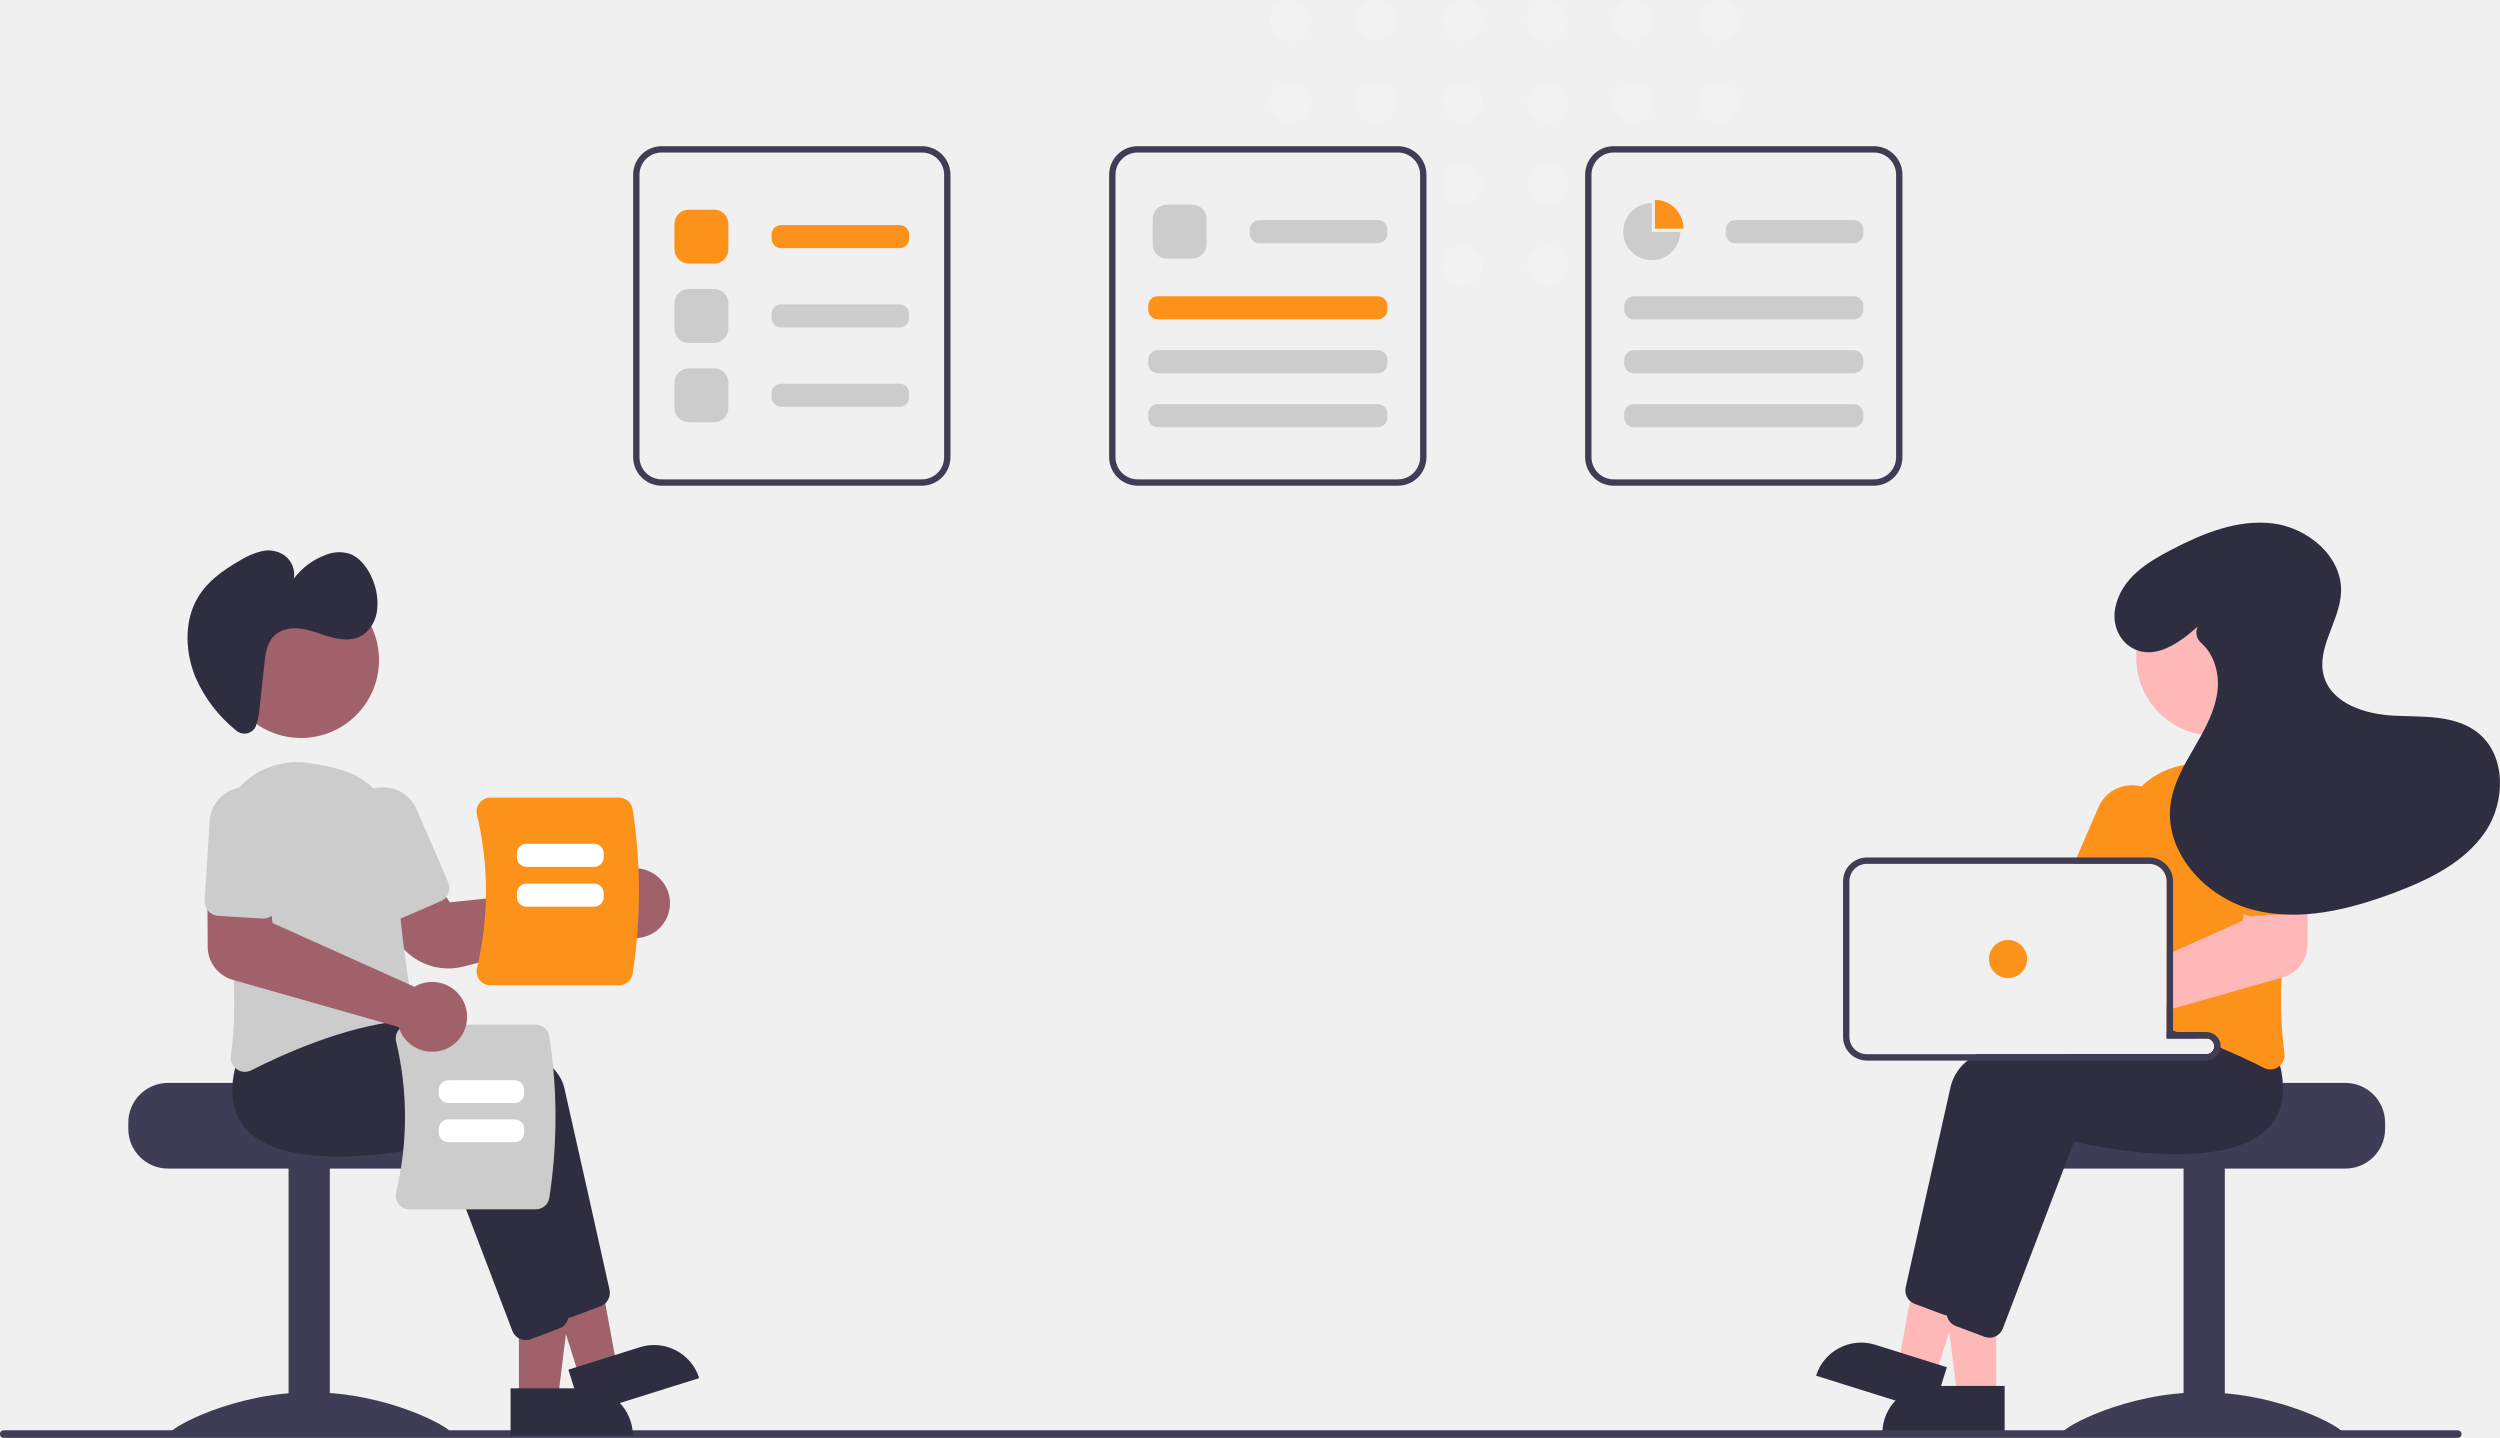
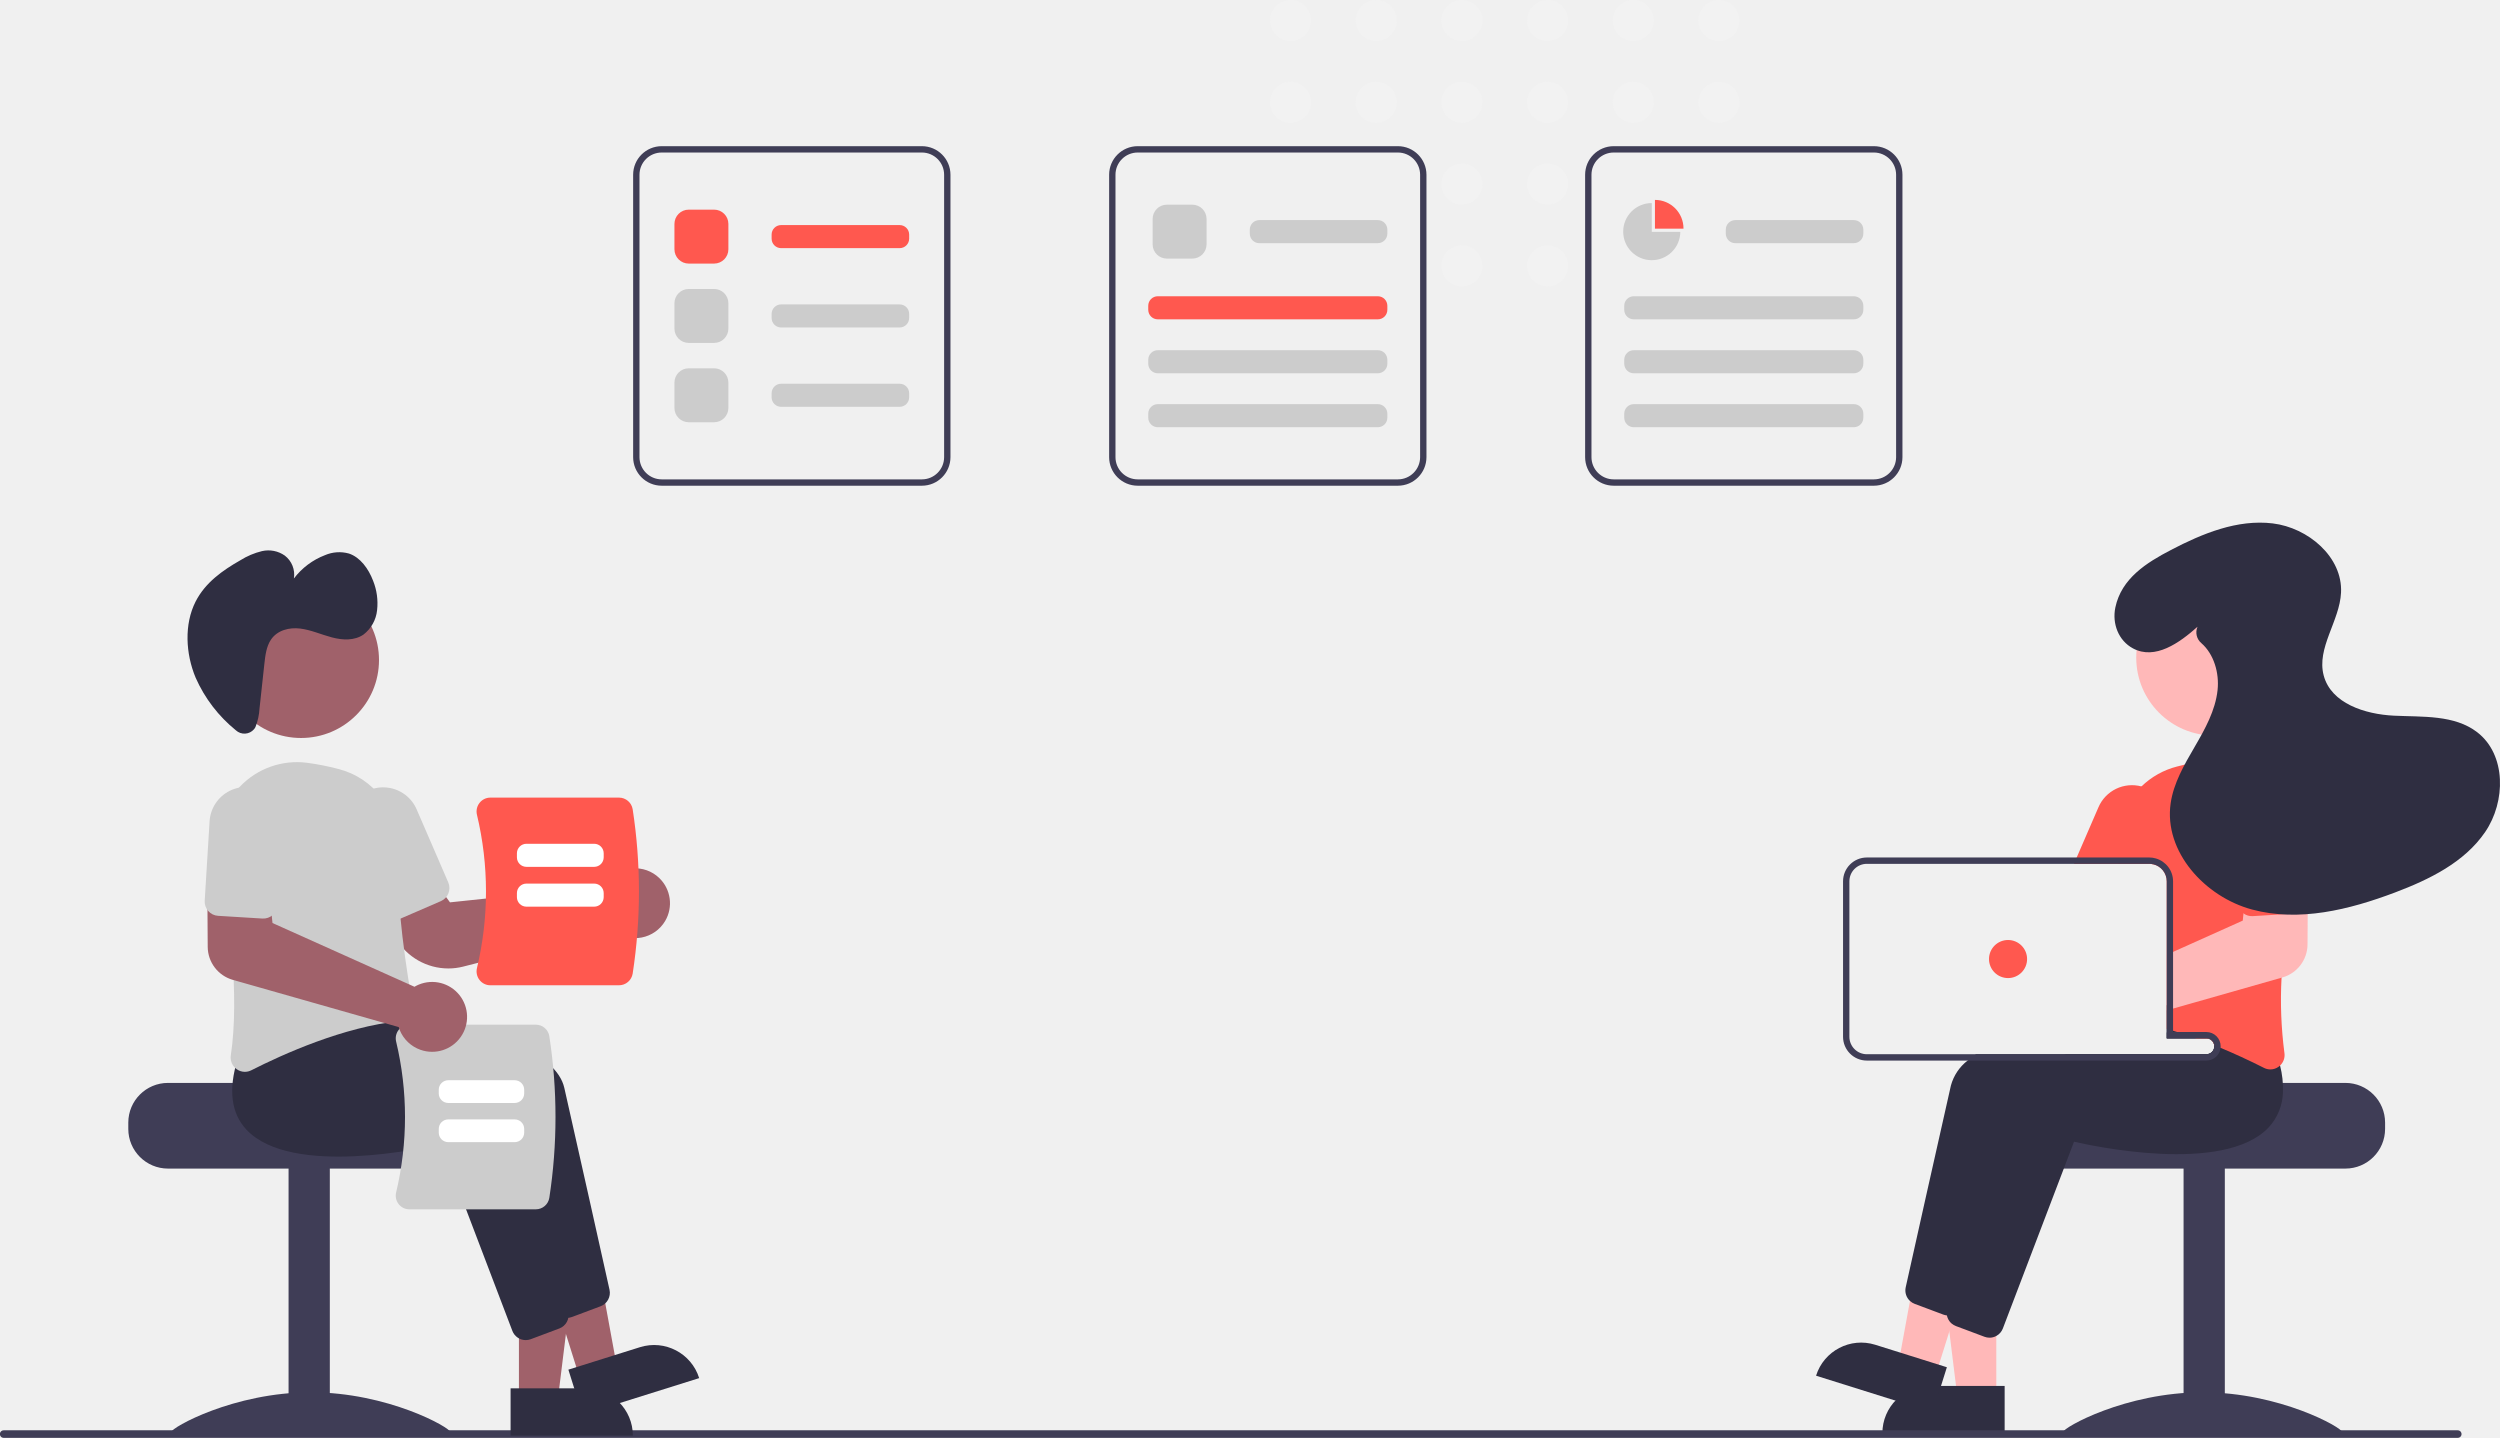
<svg xmlns="http://www.w3.org/2000/svg" id="bf042621-51ff-4860-a13c-709397cb72f6" data-name="Layer 1" width="787.827" height="453.112" viewBox="0 0 787.827 453.112">
  <circle cx="406.691" cy="6.467" r="6.467" fill="#f2f2f2" />
  <circle cx="406.691" cy="32.24" r="6.467" fill="#f2f2f2" />
  <circle cx="433.691" cy="6.467" r="6.467" fill="#f2f2f2" />
  <circle cx="433.691" cy="32.24" r="6.467" fill="#f2f2f2" />
  <circle cx="460.691" cy="6.467" r="6.467" fill="#f2f2f2" />
  <circle cx="460.691" cy="32.24" r="6.467" fill="#f2f2f2" />
  <circle cx="460.691" cy="58.013" r="6.467" fill="#f2f2f2" />
  <circle cx="460.691" cy="83.787" r="6.467" fill="#f2f2f2" />
  <circle cx="487.691" cy="6.467" r="6.467" fill="#f2f2f2" />
  <circle cx="487.691" cy="32.24" r="6.467" fill="#f2f2f2" />
  <circle cx="487.691" cy="58.013" r="6.467" fill="#f2f2f2" />
  <circle cx="487.691" cy="83.787" r="6.467" fill="#f2f2f2" />
  <circle cx="514.691" cy="6.467" r="6.467" fill="#f2f2f2" />
  <circle cx="514.691" cy="32.24" r="6.467" fill="#f2f2f2" />
  <circle cx="541.691" cy="6.467" r="6.467" fill="#f2f2f2" />
  <circle cx="541.691" cy="32.24" r="6.467" fill="#f2f2f2" />
  <path d="M945.2,564.702H897.191c0,1.38-49.48,2.5-49.48,2.5a12.86,12.86,0,0,0-2.11,2,12.41,12.41,0,0,0-2.9,8v2a12.505,12.505,0,0,0,12.5,12.5h90a12.511,12.511,0,0,0,12.5-12.5v-2A12.517,12.517,0,0,0,945.2,564.702Z" transform="translate(-206.0863 -223.444)" fill="#3f3d56" />
  <rect x="688.109" y="367.762" width="13" height="84" fill="#3f3d56" />
  <path d="M944.196,674.749c0,1.405-19.699.543-44,.543s-44,.861-44-.543,19.699-12.543,44-12.543S944.196,673.345,944.196,674.749Z" transform="translate(-206.0863 -223.444)" fill="#3f3d56" />
  <polygon points="629.1 440.257 616.84 440.256 611.007 392.968 629.102 392.969 629.1 440.257" fill="#ffb8b8" />
  <path d="M608.083,436.753h23.644a0,0,0,0,1,0,0v14.887a0,0,0,0,1,0,0H593.196a0,0,0,0,1,0,0v0A14.887,14.887,0,0,1,608.083,436.753Z" fill="#2f2e41" />
  <polygon points="609.962 433.414 598.265 429.743 606.857 382.878 624.121 388.296 609.962 433.414" fill="#ffb8b8" />
  <path d="M794.615,648.193h23.644a0,0,0,0,1,0,0v14.887a0,0,0,0,1,0,0H779.728a0,0,0,0,1,0,0v0A14.887,14.887,0,0,1,794.615,648.193Z" transform="translate(26.87877 -432.5975) rotate(17.42262)" fill="#2f2e41" />
  <path d="M912.367,556.505a37.871,37.871,0,0,0-1.52-7.02l-2.29-2.88-5.96-7.48-.26.01c-.44.02-2.271.12-5.1.34h-.03c-1.75.14-3.89.32-6.32.55-.64.07-1.31.13-2,.2v10.44h12.5a2.504,2.504,0,0,1,2.48,2.18c.01.11.02.21.02.32a2.501,2.501,0,0,1-2.5,2.5h-72.6a28.406,28.406,0,0,0-2.66,2,14.882,14.882,0,0,0-5.25,7.86c-4.24,18.64-11.97,53.4-14.25,63.61a4.538,4.538,0,0,0,1.35,4.28,4.436,4.436,0,0,0,1.47.91l9.02,3.38a4.793,4.793,0,0,0,1.15.27c.05,0,.09.01.14.01a2.614,2.614,0,0,0,.28.01,4.532,4.532,0,0,0,4.21-2.9l7.12-18.68,10.97-28.8,4.34-11.39c5.03,1.18,47.23,10.52,61.36-4.53a16.068,16.068,0,0,0,3.24-5.11A20.802,20.802,0,0,0,912.367,556.505Z" transform="translate(-206.0863 -223.444)" fill="#2f2e41" />
  <path d="M924.607,559.225c-.22-.89-.47-1.81-.76-2.74l-8.25-10.36-.26.01c-.521.03-2.99.16-6.78.47-4.3.36-10.31.94-17.06,1.85-.2.02-.41.05-.61.08-.66.09-1.33.18-2,.28v1.85h12.5a2.504,2.504,0,0,1,2.48,2.18c.01.11.02.21.02.32a2.501,2.501,0,0,1-2.5,2.5H857.207c-1.93.63-3.79,1.29-5.57,2-9.34,3.7-16.33,8.55-17.76,14.86-.48,2.12-1.01,4.45-1.57,6.93-2.08,9.22-4.61,20.51-6.9,30.77v.01c-.47,2.12-.94,4.18-1.39,6.18-1.91,8.6-3.53,15.89-4.39,19.72-.02.11-.04.21-.06.32v.02a4.667,4.667,0,0,0,.28,2.29l.01.01v.01a4.43,4.43,0,0,0,1.3,1.79,4.593,4.593,0,0,0,1.29.75l9.02,3.38a4.58,4.58,0,0,0,1.57.29,4.435,4.435,0,0,0,2.15-.55,4.501,4.501,0,0,0,2.06-2.35l19.42-50.96,3.01-7.91c5.03,1.18,47.23,10.51,61.36-4.53a16.891,16.891,0,0,0,4.48-11.07A29.686,29.686,0,0,0,924.607,559.225Z" transform="translate(-206.0863 -223.444)" fill="#2f2e41" />
-   <path d="M923.497,471.005c-.16-.19-.33-.38-.51-.56a24.472,24.472,0,0,0-20.97-7.39,79.362,79.362,0,0,0-9.91,1.95,24.981,24.981,0,0,0-11.18,6.27,24.414,24.414,0,0,0-7.41,18.2c.04,1.37.05,2.77.03,4.19,0,.66-.01,1.33-.02,2h9.86a5.32,5.32,0,0,1,1.27.15,5.511,5.511,0,0,1,4.23,5.35v46.52c.67.19,1.34.38,2,.58.21.07.41.13.61.19.23.07.46.14.68.21q3.045.945,5.95,2h3.26a2.504,2.504,0,0,1,2.48,2.18c.68.27,1.34.54,1.99.81,2.31.96,4.5,1.92,6.51,2.85,2.71,1.24,5.12,2.42,7.14,3.45a4.587,4.587,0,0,0,2.05.5,4.404,4.404,0,0,0,2.6-.86,5.531,5.531,0,0,0,.45-.37,4.505,4.505,0,0,0,1.37-3.98,128.087,128.087,0,0,1-.9-23.7c.28-6.65.88-13.47,1.66-20.06.42-3.57.89-7.07,1.38-10.44.47-3.22.97-6.31,1.46-9.23A24.607,24.607,0,0,0,923.497,471.005Z" transform="translate(-206.0863 -223.444)" fill="#fd921b" />
-   <path d="M882.507,471.825a11.859,11.859,0,0,0-1.58-.55,11.499,11.499,0,0,0-13.54,6.53l-6.87,15.86-.86,2h23.73a5.32,5.32,0,0,1,1.27.15l.8-1.85,3.04-7.02A11.512,11.512,0,0,0,882.507,471.825Z" transform="translate(-206.0863 -223.444)" fill="#fd921b" />
+   <path d="M923.497,471.005c-.16-.19-.33-.38-.51-.56a24.472,24.472,0,0,0-20.97-7.39,79.362,79.362,0,0,0-9.91,1.95,24.981,24.981,0,0,0-11.18,6.27,24.414,24.414,0,0,0-7.41,18.2c.04,1.37.05,2.77.03,4.19,0,.66-.01,1.33-.02,2h9.86a5.32,5.32,0,0,1,1.27.15,5.511,5.511,0,0,1,4.23,5.35v46.52c.67.19,1.34.38,2,.58.21.07.41.13.61.19.23.07.46.14.68.21q3.045.945,5.95,2h3.26a2.504,2.504,0,0,1,2.48,2.18c.68.27,1.34.54,1.99.81,2.31.96,4.5,1.92,6.51,2.85,2.71,1.24,5.12,2.42,7.14,3.45a4.587,4.587,0,0,0,2.05.5,4.404,4.404,0,0,0,2.6-.86,5.531,5.531,0,0,0,.45-.37,4.505,4.505,0,0,0,1.37-3.98,128.087,128.087,0,0,1-.9-23.7c.28-6.65.88-13.47,1.66-20.06.42-3.57.89-7.07,1.38-10.44.47-3.22.97-6.31,1.46-9.23A24.607,24.607,0,0,0,923.497,471.005Z" transform="translate(-206.0863 -223.444)" fill="#ff584f" />
+   <path d="M882.507,471.825a11.859,11.859,0,0,0-1.58-.55,11.499,11.499,0,0,0-13.54,6.53l-6.87,15.86-.86,2h23.73a5.32,5.32,0,0,1,1.27.15l.8-1.85,3.04-7.02A11.512,11.512,0,0,0,882.507,471.825Z" transform="translate(-206.0863 -223.444)" fill="#ff584f" />
  <circle cx="697.756" cy="207.242" r="24.561" fill="#ffb8b8" />
  <path d="M928.117,501.045l-14.02.38-1.02,9.85-.23,2.28-21.96,9.86-2,.9v17.53l2-.57,6.32-1.8h.03l27.84-7.93.32-.09a10.879,10.879,0,0,0,7.86-10.35l.07-11.63.06-8.57Z" transform="translate(-206.0863 -223.444)" fill="#ffb8b8" />
-   <path d="M932.677,481.565a11.502,11.502,0,0,0-22.96,1.41l1.53,24.96a4.486,4.486,0,0,0,1.83,3.34,4.435,4.435,0,0,0,2.94.87l10.72-.66,3.25-.2a4.385,4.385,0,0,0,3.1-1.51,3.137,3.137,0,0,0,.24-.3,4.469,4.469,0,0,0,.88-2.96Z" transform="translate(-206.0863 -223.444)" fill="#fd921b" />
+   <path d="M932.677,481.565a11.502,11.502,0,0,0-22.96,1.41l1.53,24.96a4.486,4.486,0,0,0,1.83,3.34,4.435,4.435,0,0,0,2.94.87l10.72-.66,3.25-.2a4.385,4.385,0,0,0,3.1-1.51,3.137,3.137,0,0,0,.24-.3,4.469,4.469,0,0,0,.88-2.96Z" transform="translate(-206.0863 -223.444)" fill="#ff584f" />
  <path d="M892.177,548.665h-1.29v-.13c-.66.09-1.33.18-2,.28v1.85h9.24Q895.217,549.615,892.177,548.665Zm0,0h-1.29v-.13c-.66.09-1.33.18-2,.28v1.85h9.24Q895.217,549.615,892.177,548.665Zm9.21,0h-10.5v-47.5a7.511,7.511,0,0,0-5.43-7.2,7.051,7.051,0,0,0-2.07-.3h-89a7.509,7.509,0,0,0-7.5,7.5v49a7.503,7.503,0,0,0,7.5,7.5h107a4.505,4.505,0,0,0,4.47-4.01,3.903,3.903,0,0,0,.03-.49A4.507,4.507,0,0,0,901.387,548.665Zm2.5,4.5a2.501,2.501,0,0,1-2.5,2.5h-107a5.503,5.503,0,0,1-5.5-5.5v-49a5.503,5.503,0,0,1,5.5-5.5h89a5.32,5.32,0,0,1,1.27.15,5.511,5.511,0,0,1,4.23,5.35v49.5h12.5a2.504,2.504,0,0,1,2.48,2.18C903.877,552.955,903.887,553.055,903.887,553.165Zm-11.71-4.5h-1.29v-.13c-.66.09-1.33.18-2,.28v1.85h9.24Q895.217,549.615,892.177,548.665Z" transform="translate(-206.0863 -223.444)" fill="#3f3d56" />
-   <circle cx="632.797" cy="302.223" r="6" fill="#fd921b" />
+   <circle cx="632.797" cy="302.223" r="6" fill="#ff584f" />
  <path d="M898.598,420.943c-5.705,5.096-13.354,10.566-20.339,6.833-4.587-2.452-6.629-7.828-5.558-12.917,1.926-9.152,9.838-14.097,17.499-18.095,9.959-5.197,20.949-9.729,32.1-8.378s22.047,10.566,21.521,21.787c-.423,9.024-7.792,17.442-5.459,26.169,2.348,8.783,13.008,12.184,22.089,12.631s19.077-.327,26.28,5.219c9.189,7.076,9.042,21.872,2.5,31.449s-17.588,14.966-28.439,19.063c-14.376,5.428-30.177,9.349-45.017,5.359s-27.83-18.227-25.654-33.439c.919-6.425,4.3-12.193,7.562-17.805s6.544-11.463,7.229-17.917c.571-5.379-1.138-11.316-5.105-14.781a4.437,4.437,0,0,1-1.256-5.067Z" transform="translate(-206.0863 -223.444)" fill="#2f2e41" />
  <path d="M207.277,676.556H980.571a1.191,1.191,0,1,0,0-2.381H207.277a1.191,1.191,0,1,0,0,2.381Z" transform="translate(-206.0863 -223.444)" fill="#3f3d56" />
  <path d="M246.516,577.202v2a12.511,12.511,0,0,0,12.5,12.5h90a12.505,12.505,0,0,0,12.5-12.5v-2a12.41,12.41,0,0,0-2.9-8,12.86,12.86,0,0,0-2.11-2s-49.48-1.12-49.48-2.5H259.016A12.517,12.517,0,0,0,246.516,577.202Z" transform="translate(-206.0863 -223.444)" fill="#3f3d56" />
  <rect x="297.021" y="591.206" width="13" height="84" transform="translate(400.9559 1042.968) rotate(-180)" fill="#3f3d56" />
  <path d="M260.021,674.749c0,1.405,19.699.543,44,.543s44,.861,44-.543-19.699-12.543-44-12.543S260.021,673.345,260.021,674.749Z" transform="translate(-206.0863 -223.444)" fill="#3f3d56" />
  <polygon points="163.53 441.018 175.79 441.018 181.622 393.73 163.528 393.731 163.53 441.018" fill="#a0616a" />
  <path d="M366.99,660.959h38.531a0,0,0,0,1,0,0v14.887a0,0,0,0,1,0,0H381.876a14.887,14.887,0,0,1-14.887-14.887v0A0,0,0,0,1,366.99,660.959Z" transform="translate(566.4541 1113.343) rotate(179.9974)" fill="#2f2e41" />
  <polygon points="182.668 434.176 194.365 430.505 185.773 383.64 168.509 389.058 182.668 434.176" fill="#a0616a" />
  <path d="M386.544,648.955h38.531a0,0,0,0,1,0,0V663.841a0,0,0,0,1,0,0H401.43a14.887,14.887,0,0,1-14.887-14.887v0a0,0,0,0,1,0,0Z" transform="translate(783.451 937.7315) rotate(162.5774)" fill="#2f2e41" />
  <path d="M380.552,635.855,358.125,576.984c-5.031,1.182-47.227,10.519-61.359-4.528-4.843-5.157-5.788-12.629-2.808-22.208l8.248-10.364.256.014c3.118.164,76.435,4.273,81.461,26.389,4.238,18.645,11.977,53.405,14.247,63.615a4.516,4.516,0,0,1-2.814,5.184l-9.019,3.382a4.462,4.462,0,0,1-1.572.286A4.513,4.513,0,0,1,380.552,635.855Z" transform="translate(-206.0863 -223.444)" fill="#2f2e41" />
  <path d="M367.552,642.855,345.125,583.984c-5.032,1.182-47.227,10.518-61.359-4.528-4.843-5.157-5.788-12.629-2.808-22.208l8.248-10.364.256.014c3.118.164,76.435,4.273,81.461,26.389,4.238,18.645,11.977,53.405,14.247,63.615a4.516,4.516,0,0,1-2.814,5.184l-9.019,3.382a4.462,4.462,0,0,1-1.572.286A4.513,4.513,0,0,1,367.552,642.855Z" transform="translate(-206.0863 -223.444)" fill="#2f2e41" />
  <path d="M347.379,528.637a19.196,19.196,0,0,1-16.485-9.372l-7.123-12.066,16.929-9.253,7.188,9.856,48.774-5.139a10.559,10.559,0,0,1,.799-1.234h0a11.016,11.016,0,0,1,7.873-4.314,10.893,10.893,0,0,1,8.493,3.012A11.023,11.023,0,0,1,415.688,513.692a11.004,11.004,0,0,1-16.113,3.151,10.402,10.402,0,0,1-.823-.7l-46.715,11.911A18.837,18.837,0,0,1,347.379,528.637Z" transform="translate(-206.0863 -223.444)" fill="#a0616a" />
  <path d="M280.641,560.356a4.507,4.507,0,0,1-1.819-4.349c2.782-18.343-.419-44.619-3.595-63.433A24.795,24.795,0,0,1,302.787,463.813a79.868,79.868,0,0,1,9.913,1.954h0a24.596,24.596,0,0,1,18.582,24.468c-.475,18.154,3.211,40.806,4.818,49.701a4.519,4.519,0,0,1-.834,3.511,4.392,4.392,0,0,1-3.095,1.75c-17.808,1.817-37.012,10.502-46.875,15.517a4.501,4.501,0,0,1-2.05.501A4.429,4.429,0,0,1,280.641,560.356Z" transform="translate(-206.0863 -223.444)" fill="#ccc" />
  <path d="M328.712,513.045a4.471,4.471,0,0,1-2.474-2.397l-9.931-22.942a11.5,11.5,0,1,1,21.107-9.136l9.932,22.942a4.506,4.506,0,0,1-2.342,5.917l-12.848,5.562a4.469,4.469,0,0,1-3.444.055Z" transform="translate(-206.0863 -223.444)" fill="#ccc" />
  <circle cx="94.873" cy="208.003" r="24.561" fill="#a0616a" />
  <path d="M286.117,453.268a3.974,3.974,0,0,1-5.69.327,44.426,44.426,0,0,1-12.672-16.549c-3.193-7.611-3.661-16.899-.027-24.033,3.072-6.031,8.587-9.87,14.092-13.007a22.993,22.993,0,0,1,6.848-2.894,8.994,8.994,0,0,1,7.154,1.407,7.544,7.544,0,0,1,2.878,7.227,22.354,22.354,0,0,1,9.802-7.357,11.365,11.365,0,0,1,7.554-.506c3.536,1.18,6.153,4.75,7.609,8.586a19.141,19.141,0,0,1,1.255,9.264,11.129,11.129,0,0,1-4.269,7.671c-2.884,1.99-6.599,1.788-9.953.907s-6.609-2.374-10.021-2.79-7.194.486-9.227,3.53c-1.432,2.143-1.769,4.967-2.061,7.658l-1.519,13.999a18.548,18.548,0,0,1-1.278,5.84A3.251,3.251,0,0,1,286.117,453.268Z" transform="translate(-206.0863 -223.444)" fill="#2f2e41" />
  <path d="M374.954,604.538H335.082a4.247,4.247,0,0,1-3.355-1.626,4.318,4.318,0,0,1-.807-3.705,102.328,102.328,0,0,0-0-47.525,4.319,4.319,0,0,1,.807-3.705,4.247,4.247,0,0,1,3.355-1.626h39.873a4.303,4.303,0,0,1,4.237,3.606,167.506,167.506,0,0,1,0,50.975A4.303,4.303,0,0,1,374.954,604.538Z" transform="translate(-206.0863 -223.444)" fill="#ccc" />
  <path d="M344.352,568.028v-1.172a3.003,3.003,0,0,1,3-3h20.924a3.003,3.003,0,0,1,3,3v1.172a3.003,3.003,0,0,1-3,3H347.352A3.003,3.003,0,0,1,344.352,568.028Z" transform="translate(-206.0863 -223.444)" fill="#fff" />
  <path d="M344.352,580.373v-1.172a3.003,3.003,0,0,1,3-3h20.924a3.003,3.003,0,0,1,3,3v1.172a3.003,3.003,0,0,1-3,3H347.352A3.003,3.003,0,0,1,344.352,580.373Z" transform="translate(-206.0863 -223.444)" fill="#fff" />
-   <path d="M357.214,532.285a4.391,4.391,0,0,1-.821-3.766,104.001,104.001,0,0,0-0-48.306,4.392,4.392,0,0,1,.821-3.766,4.318,4.318,0,0,1,3.41-1.652H401.152a4.373,4.373,0,0,1,4.307,3.665,170.239,170.239,0,0,1,0,51.813,4.373,4.373,0,0,1-4.307,3.665H360.625A4.318,4.318,0,0,1,357.214,532.285Z" transform="translate(-206.0863 -223.444)" fill="#fd921b" />
+   <path d="M357.214,532.285a4.391,4.391,0,0,1-.821-3.766,104.001,104.001,0,0,0-0-48.306,4.392,4.392,0,0,1,.821-3.766,4.318,4.318,0,0,1,3.41-1.652H401.152a4.373,4.373,0,0,1,4.307,3.665,170.239,170.239,0,0,1,0,51.813,4.373,4.373,0,0,1-4.307,3.665H360.625A4.318,4.318,0,0,1,357.214,532.285Z" transform="translate(-206.0863 -223.444)" fill="#ff584f" />
  <path d="M393.331,496.617H371.982a3.003,3.003,0,0,1-3-3v-1.274a3.003,3.003,0,0,1,3-3h21.349a3.003,3.003,0,0,1,3,3v1.274A3.003,3.003,0,0,1,393.331,496.617Z" transform="translate(-206.0863 -223.444)" fill="#fff" />
  <path d="M393.331,509.164H371.982a3.003,3.003,0,0,1-3-3V504.89a3.003,3.003,0,0,1,3-3h21.349a3.003,3.003,0,0,1,3,3V506.164A3.003,3.003,0,0,1,393.331,509.164Z" transform="translate(-206.0863 -223.444)" fill="#fff" />
  <path d="M338.619,554.283a11.019,11.019,0,0,1-6.534-6.158,10.259,10.259,0,0,1-.359-1.019l-52.322-14.893a10.88,10.88,0,0,1-7.861-10.343l-.128-20.202,19.286.516,1.257,12.134L336.699,534.406a10.567,10.567,0,0,1,1.312-.665h0a11.01,11.01,0,1,1,.609,20.541Z" transform="translate(-206.0863 -223.444)" fill="#a0616a" />
  <path d="M271.716,510.538a4.471,4.471,0,0,1-1.12-3.258l1.534-24.953a11.5,11.5,0,1,1,22.956,1.412L293.552,508.692a4.506,4.506,0,0,1-4.768,4.215l-13.974-.859a4.469,4.469,0,0,1-3.095-1.511Z" transform="translate(-206.0863 -223.444)" fill="#ccc" />
  <path d="M496.608,376.508h-82a9.01,9.01,0,0,1-9-9v-89a9.01,9.01,0,0,1,9-9h82a9.01,9.01,0,0,1,9,9v89A9.01,9.01,0,0,1,496.608,376.508Zm-82-105a7.008,7.008,0,0,0-7,7v89a7.008,7.008,0,0,0,7,7h82a7.008,7.008,0,0,0,7-7v-89a7.008,7.008,0,0,0-7-7Z" transform="translate(-206.0863 -223.444)" fill="#3f3d56" />
  <path d="M646.608,376.508h-82a9.01,9.01,0,0,1-9-9v-89a9.01,9.01,0,0,1,9-9h82a9.01,9.01,0,0,1,9,9v89A9.01,9.01,0,0,1,646.608,376.508Zm-82-105a7.008,7.008,0,0,0-7,7v89a7.008,7.008,0,0,0,7,7h82a7.008,7.008,0,0,0,7-7v-89a7.008,7.008,0,0,0-7-7Z" transform="translate(-206.0863 -223.444)" fill="#3f3d56" />
-   <path d="M431.123,306.508h-8a4.505,4.505,0,0,1-4.5-4.5v-8a4.505,4.505,0,0,1,4.5-4.5h8a4.505,4.505,0,0,1,4.5,4.5v8A4.505,4.505,0,0,1,431.123,306.508Z" transform="translate(-206.0863 -223.444)" fill="#fd921b" />
+   <path d="M431.123,306.508h-8a4.505,4.505,0,0,1-4.5-4.5v-8a4.505,4.505,0,0,1,4.5-4.5h8a4.505,4.505,0,0,1,4.5,4.5v8A4.505,4.505,0,0,1,431.123,306.508Z" transform="translate(-206.0863 -223.444)" fill="#ff584f" />
  <path d="M431.123,331.508h-8a4.505,4.505,0,0,1-4.5-4.5v-8a4.505,4.505,0,0,1,4.5-4.5h8a4.505,4.505,0,0,1,4.5,4.5v8A4.505,4.505,0,0,1,431.123,331.508Z" transform="translate(-206.0863 -223.444)" fill="#ccc" />
-   <path d="M489.593,301.645H452.244a3.003,3.003,0,0,1-3-3v-1.274a3.003,3.003,0,0,1,3-3h37.349a3.003,3.003,0,0,1,3,3v1.274A3.003,3.003,0,0,1,489.593,301.645Z" transform="translate(-206.0863 -223.444)" fill="#fd921b" />
+   <path d="M489.593,301.645H452.244a3.003,3.003,0,0,1-3-3v-1.274a3.003,3.003,0,0,1,3-3h37.349a3.003,3.003,0,0,1,3,3v1.274A3.003,3.003,0,0,1,489.593,301.645Z" transform="translate(-206.0863 -223.444)" fill="#ff584f" />
  <path d="M581.813,304.939h-8a4.505,4.505,0,0,1-4.5-4.5v-8a4.505,4.505,0,0,1,4.5-4.5h8a4.505,4.505,0,0,1,4.5,4.5v8A4.505,4.505,0,0,1,581.813,304.939Z" transform="translate(-206.0863 -223.444)" fill="#ccc" />
  <path d="M640.283,300.076H602.934a3.003,3.003,0,0,1-3-3v-1.274a3.003,3.003,0,0,1,3-3h37.349a3.003,3.003,0,0,1,3,3v1.274A3.003,3.003,0,0,1,640.283,300.076Z" transform="translate(-206.0863 -223.444)" fill="#ccc" />
-   <path d="M640.283,324.076H570.934a3.003,3.003,0,0,1-3-3v-1.274a3.003,3.003,0,0,1,3-3h69.349a3.003,3.003,0,0,1,3,3v1.274A3.003,3.003,0,0,1,640.283,324.076Z" transform="translate(-206.0863 -223.444)" fill="#fd921b" />
+   <path d="M640.283,324.076H570.934a3.003,3.003,0,0,1-3-3v-1.274a3.003,3.003,0,0,1,3-3h69.349a3.003,3.003,0,0,1,3,3v1.274A3.003,3.003,0,0,1,640.283,324.076Z" transform="translate(-206.0863 -223.444)" fill="#ff584f" />
  <path d="M640.283,341.076H570.934a3.003,3.003,0,0,1-3-3v-1.274a3.003,3.003,0,0,1,3-3h69.349a3.003,3.003,0,0,1,3,3v1.274A3.003,3.003,0,0,1,640.283,341.076Z" transform="translate(-206.0863 -223.444)" fill="#ccc" />
  <path d="M640.283,358.076H570.934a3.003,3.003,0,0,1-3-3v-1.274a3.003,3.003,0,0,1,3-3h69.349a3.003,3.003,0,0,1,3,3v1.274A3.003,3.003,0,0,1,640.283,358.076Z" transform="translate(-206.0863 -223.444)" fill="#ccc" />
  <path d="M796.608,376.508h-82a9.01,9.01,0,0,1-9-9v-89a9.01,9.01,0,0,1,9-9h82a9.01,9.01,0,0,1,9,9v89A9.01,9.01,0,0,1,796.608,376.508Zm-82-105a7.008,7.008,0,0,0-7,7v89a7.008,7.008,0,0,0,7,7h82a7.008,7.008,0,0,0,7-7v-89a7.008,7.008,0,0,0-7-7Z" transform="translate(-206.0863 -223.444)" fill="#3f3d56" />
  <path d="M790.283,300.076H752.934a3.003,3.003,0,0,1-3-3v-1.274a3.003,3.003,0,0,1,3-3h37.349a3.003,3.003,0,0,1,3,3v1.274A3.003,3.003,0,0,1,790.283,300.076Z" transform="translate(-206.0863 -223.444)" fill="#ccc" />
  <path d="M790.283,324.076H720.934a3.003,3.003,0,0,1-3-3v-1.274a3.003,3.003,0,0,1,3-3h69.349a3.003,3.003,0,0,1,3,3v1.274A3.003,3.003,0,0,1,790.283,324.076Z" transform="translate(-206.0863 -223.444)" fill="#ccc" />
  <path d="M790.283,341.076H720.934a3.003,3.003,0,0,1-3-3v-1.274a3.003,3.003,0,0,1,3-3h69.349a3.003,3.003,0,0,1,3,3v1.274A3.003,3.003,0,0,1,790.283,341.076Z" transform="translate(-206.0863 -223.444)" fill="#ccc" />
  <path d="M790.283,358.076H720.934a3.003,3.003,0,0,1-3-3v-1.274a3.003,3.003,0,0,1,3-3h69.349a3.003,3.003,0,0,1,3,3v1.274A3.003,3.003,0,0,1,790.283,358.076Z" transform="translate(-206.0863 -223.444)" fill="#ccc" />
  <path d="M489.593,326.645H452.244a3.003,3.003,0,0,1-3-3v-1.274a3.003,3.003,0,0,1,3-3h37.349a3.003,3.003,0,0,1,3,3v1.274A3.003,3.003,0,0,1,489.593,326.645Z" transform="translate(-206.0863 -223.444)" fill="#ccc" />
  <path d="M431.123,356.508h-8a4.505,4.505,0,0,1-4.5-4.5v-8a4.505,4.505,0,0,1,4.5-4.5h8a4.505,4.505,0,0,1,4.5,4.5v8A4.505,4.505,0,0,1,431.123,356.508Z" transform="translate(-206.0863 -223.444)" fill="#ccc" />
  <path d="M489.593,351.645H452.244a3.003,3.003,0,0,1-3-3v-1.274a3.003,3.003,0,0,1,3-3h37.349a3.003,3.003,0,0,1,3,3v1.274A3.003,3.003,0,0,1,489.593,351.645Z" transform="translate(-206.0863 -223.444)" fill="#ccc" />
-   <path d="M736.605,295.508c0-.023.003-.045.003-.068a9,9,0,0,0-9-9v9.068Z" transform="translate(-206.0863 -223.444)" fill="#fd921b" />
+   <path d="M736.605,295.508c0-.023.003-.045.003-.068a9,9,0,0,0-9-9v9.068Z" transform="translate(-206.0863 -223.444)" fill="#ff584f" />
  <path d="M726.608,296.508V287.439a9,9,0,1,0,8.997,9.068Z" transform="translate(-206.0863 -223.444)" fill="#ccc" />
</svg>
